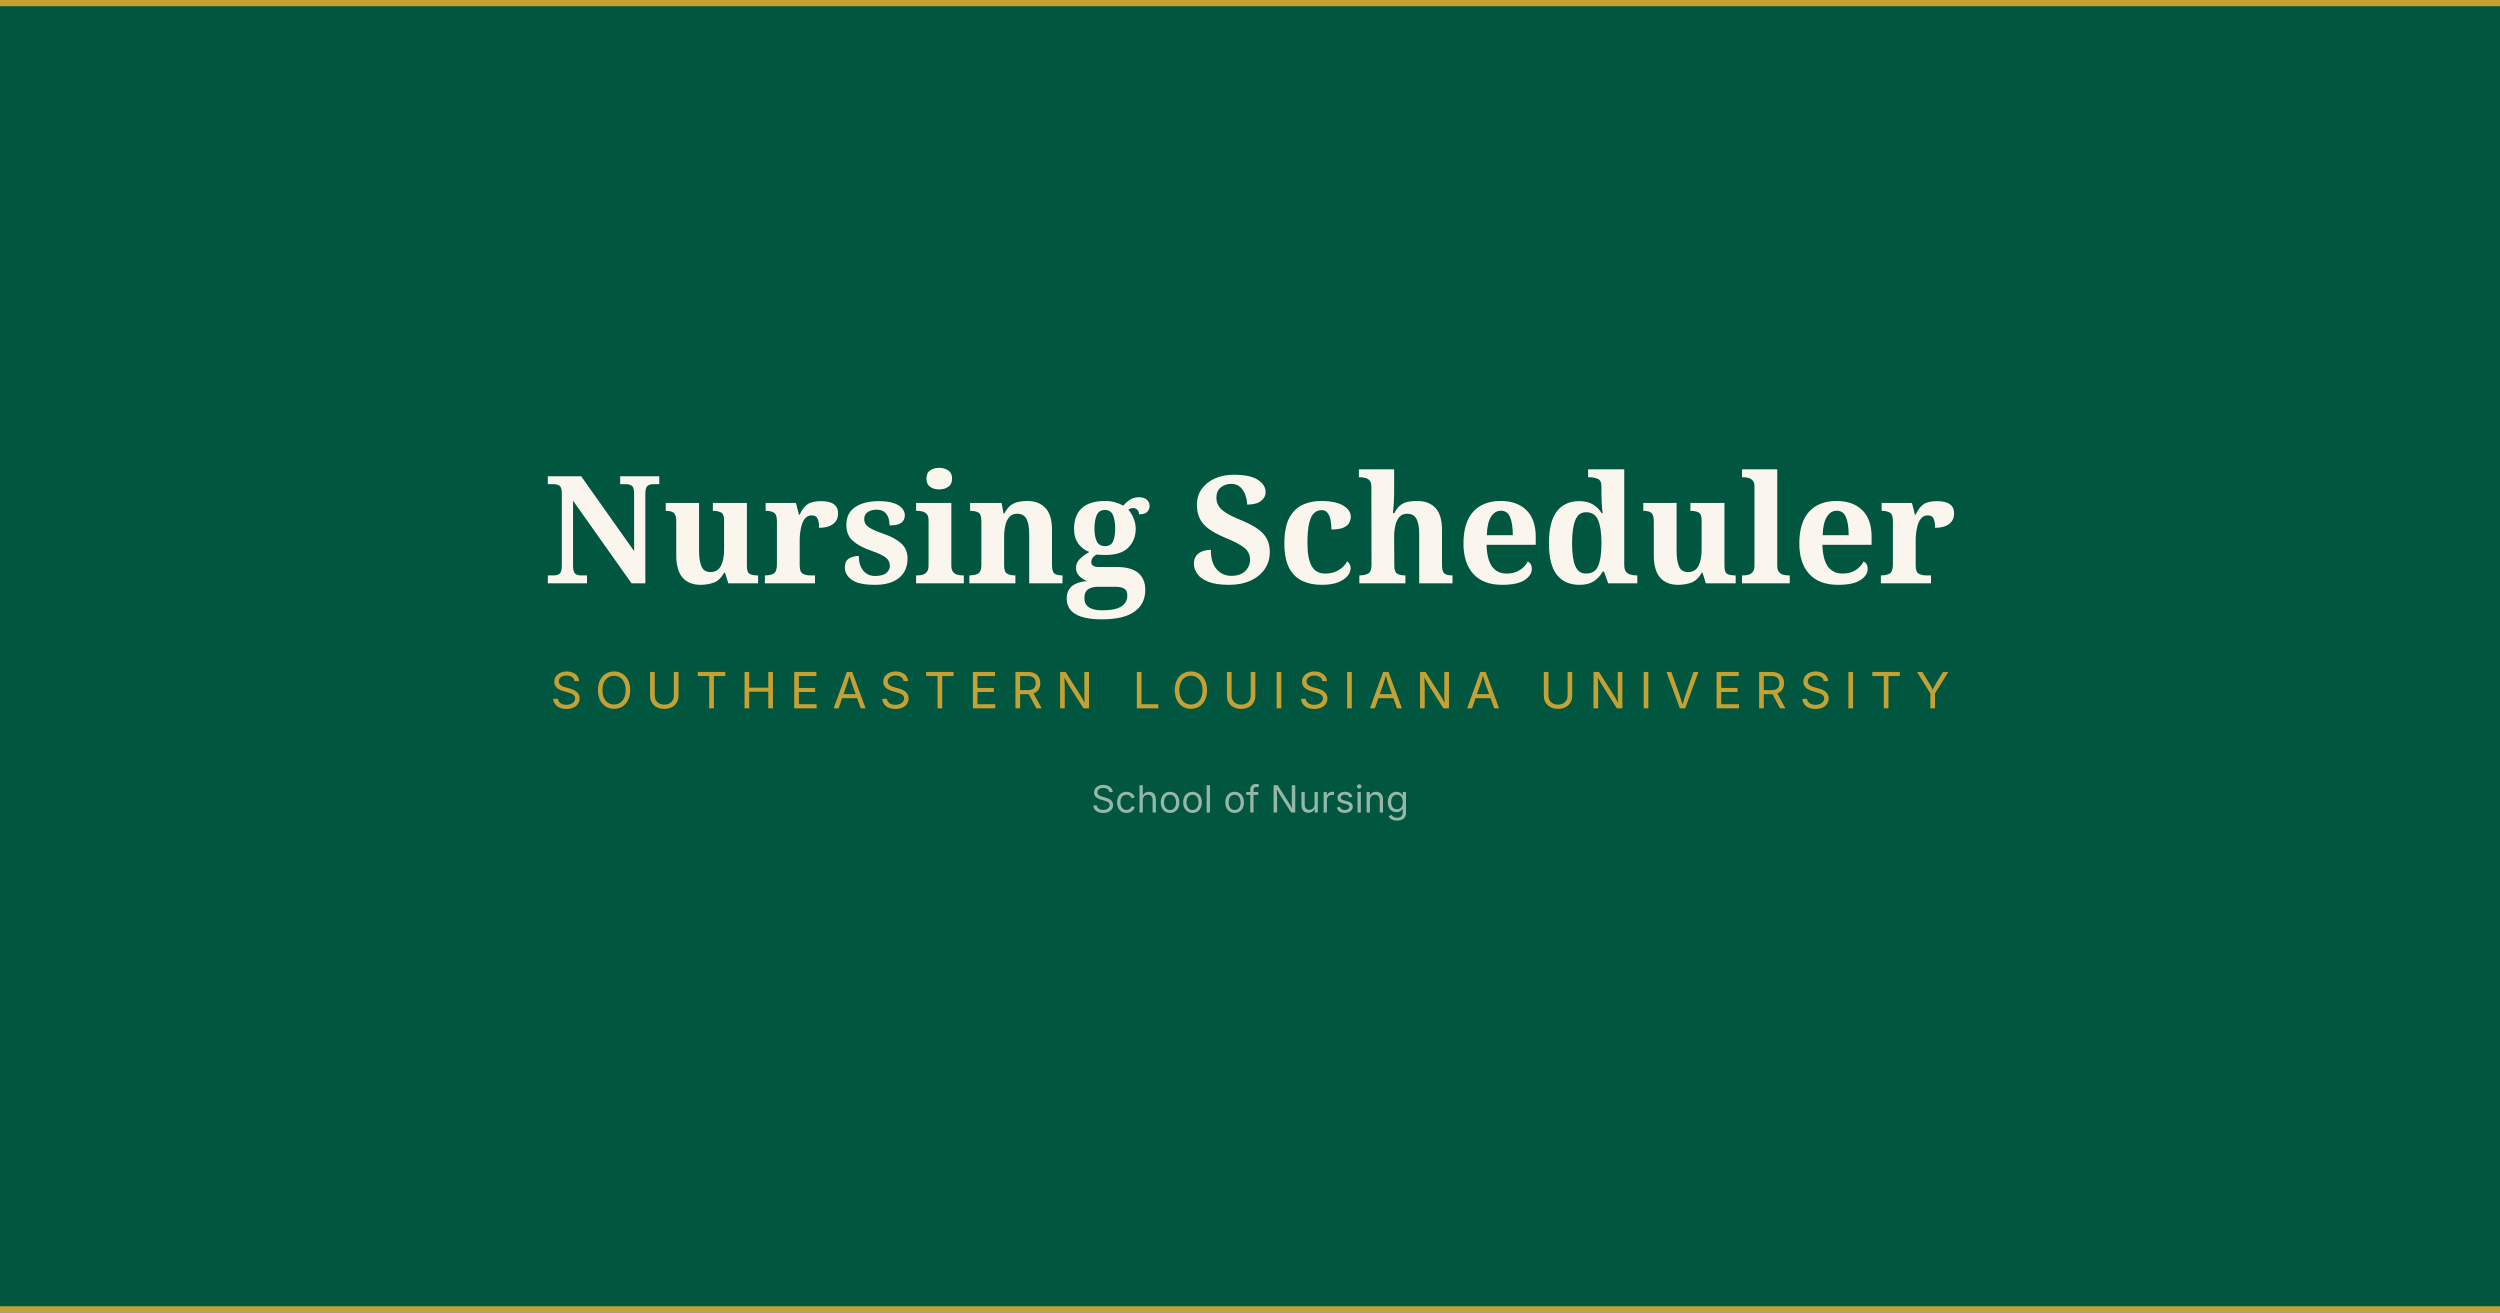
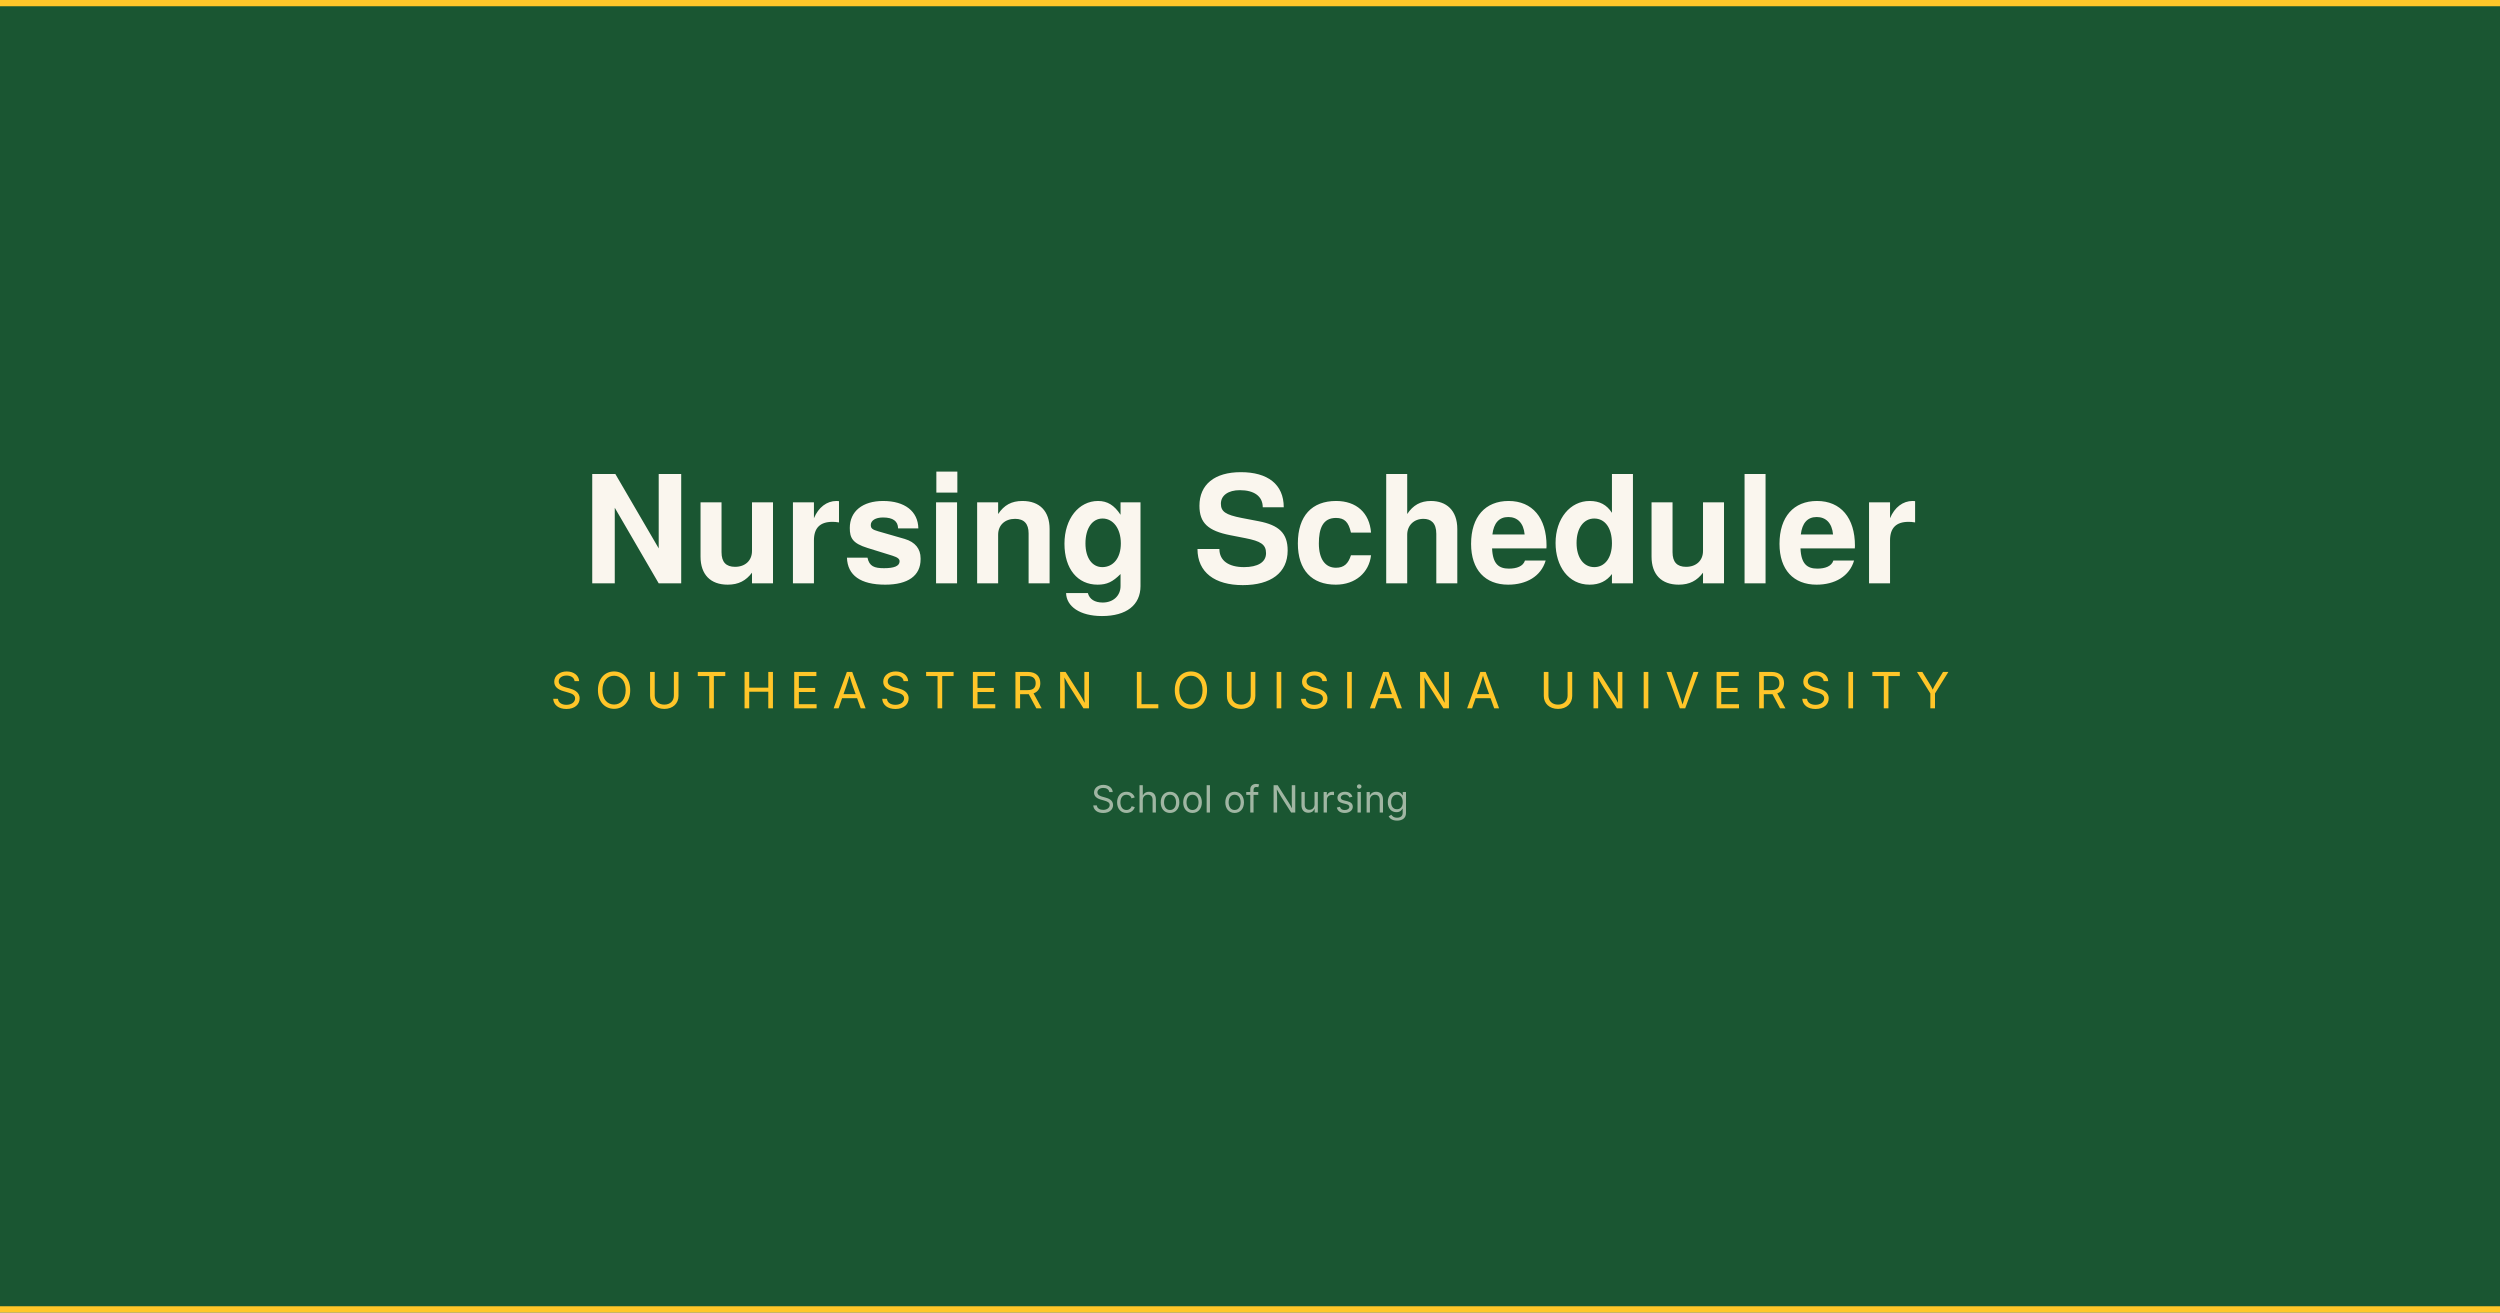
<svg xmlns="http://www.w3.org/2000/svg" viewBox="0 0 1200 630">
-   <rect width="1200" height="630" fill="#00563F" />
-   <rect x="0" y="0" width="1200" height="3" fill="#C5A135" />
-   <rect x="0" y="627" width="1200" height="3" fill="#C5A135" />
-   <text x="600" y="280" text-anchor="middle" font-family="Georgia, 'Playfair Display', serif" font-size="72" font-weight="700" fill="#FAF6EE">Nursing Scheduler</text>
-   <text x="600" y="340" text-anchor="middle" font-family="'Inter', 'Helvetica Neue', sans-serif" font-size="24" font-weight="400" letter-spacing="6" fill="#C5A135">SOUTHEASTERN LOUISIANA UNIVERSITY</text>
+   <rect width="1200" height="630" fill="#1A5632" />
+   <rect x="0" y="0" width="1200" height="3" fill="#FFC629" />
+   <rect x="0" y="627" width="1200" height="3" fill="#FFC629" />
+   <text x="600" y="280" text-anchor="middle" font-family="'Montserrat', 'Helvetica Neue', sans-serif" font-size="72" font-weight="800" fill="#FAF6EE">Nursing Scheduler</text>
+   <text x="600" y="340" text-anchor="middle" font-family="'Inter', 'Helvetica Neue', sans-serif" font-size="24" font-weight="400" letter-spacing="6" fill="#FFC629">SOUTHEASTERN LOUISIANA UNIVERSITY</text>
  <text x="600" y="390" text-anchor="middle" font-family="'Inter', 'Helvetica Neue', sans-serif" font-size="18" font-weight="400" fill="rgba(250,246,238,0.6)">School of Nursing</text>
</svg>
